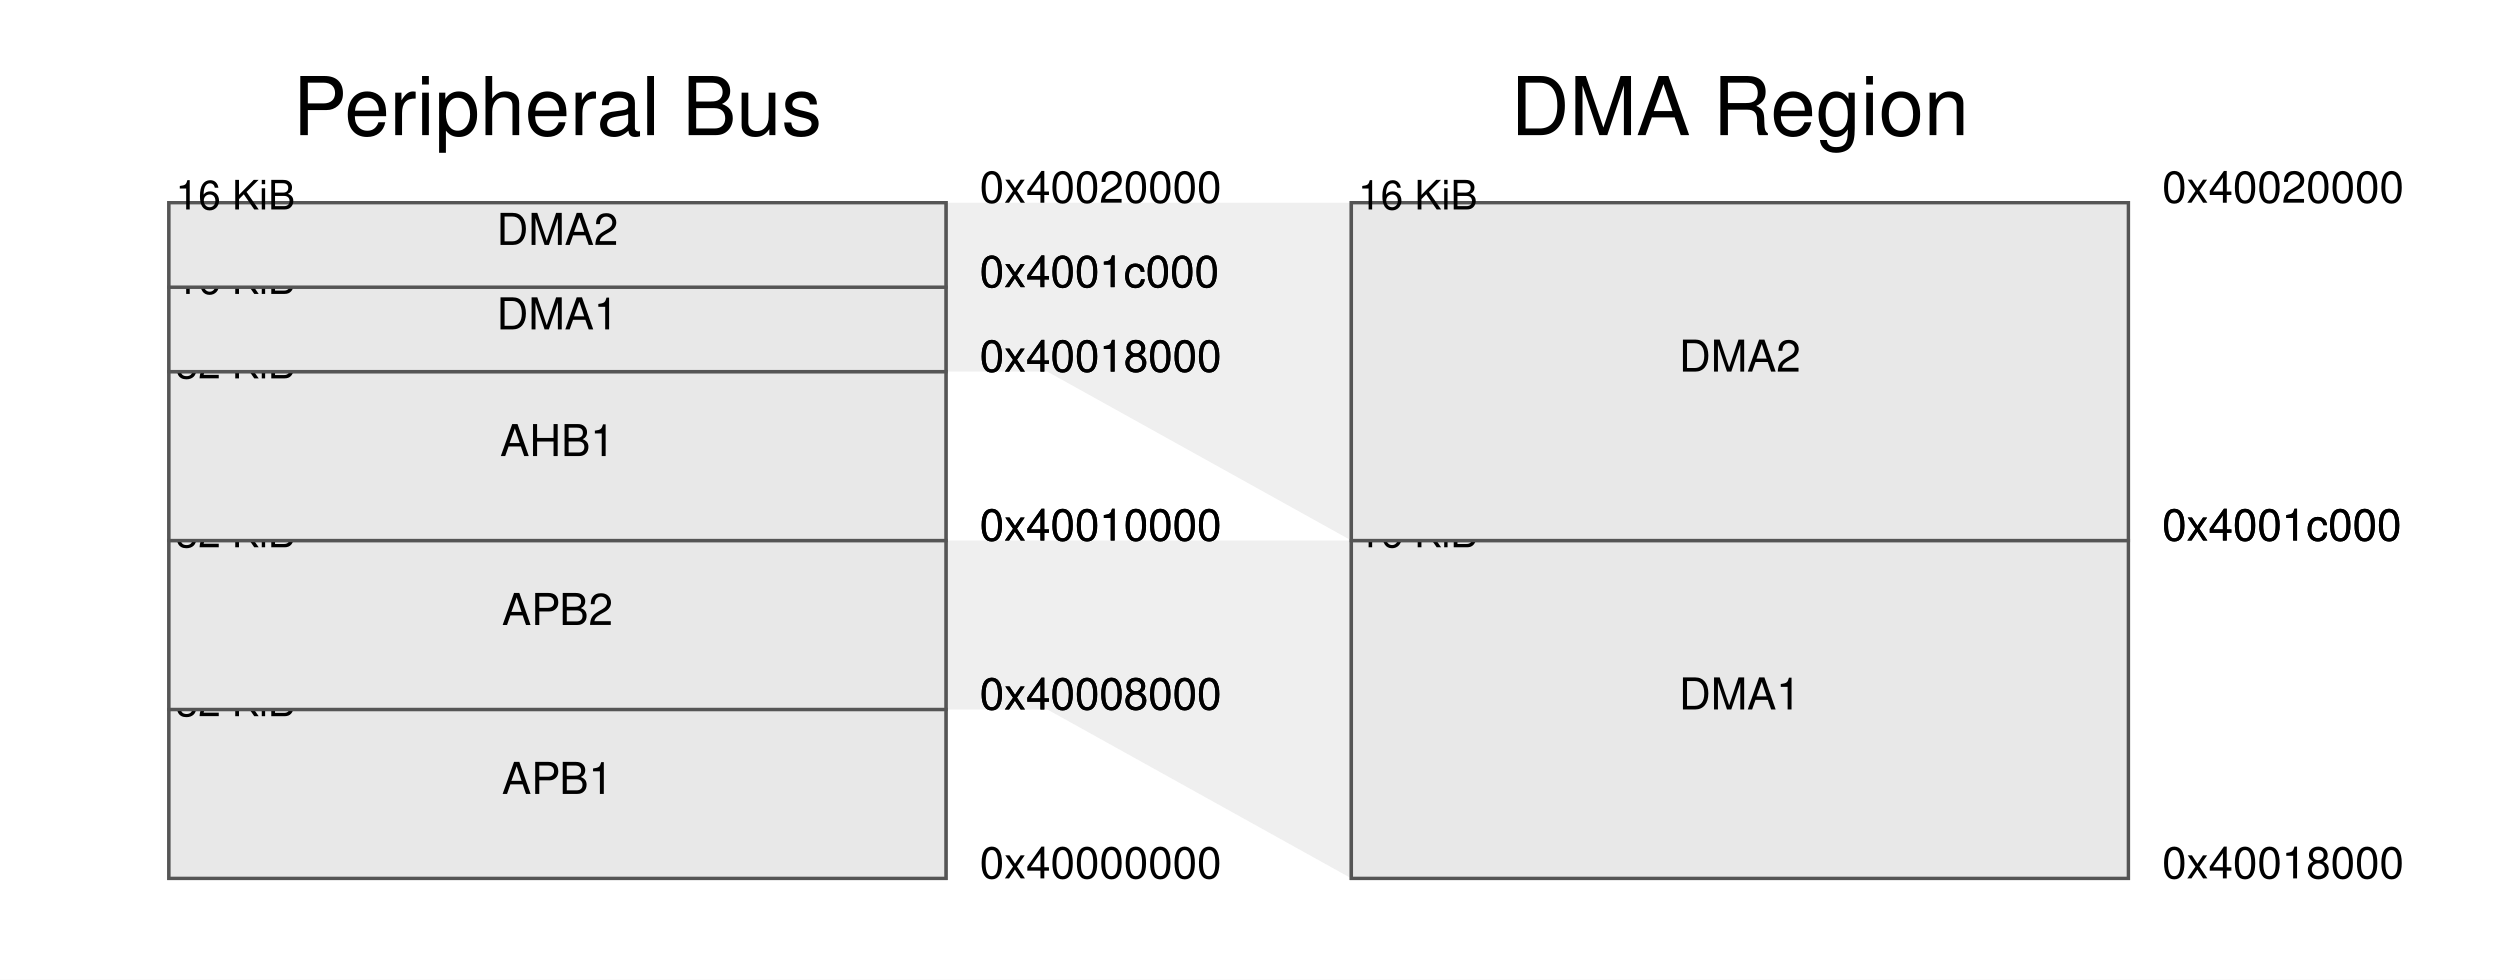
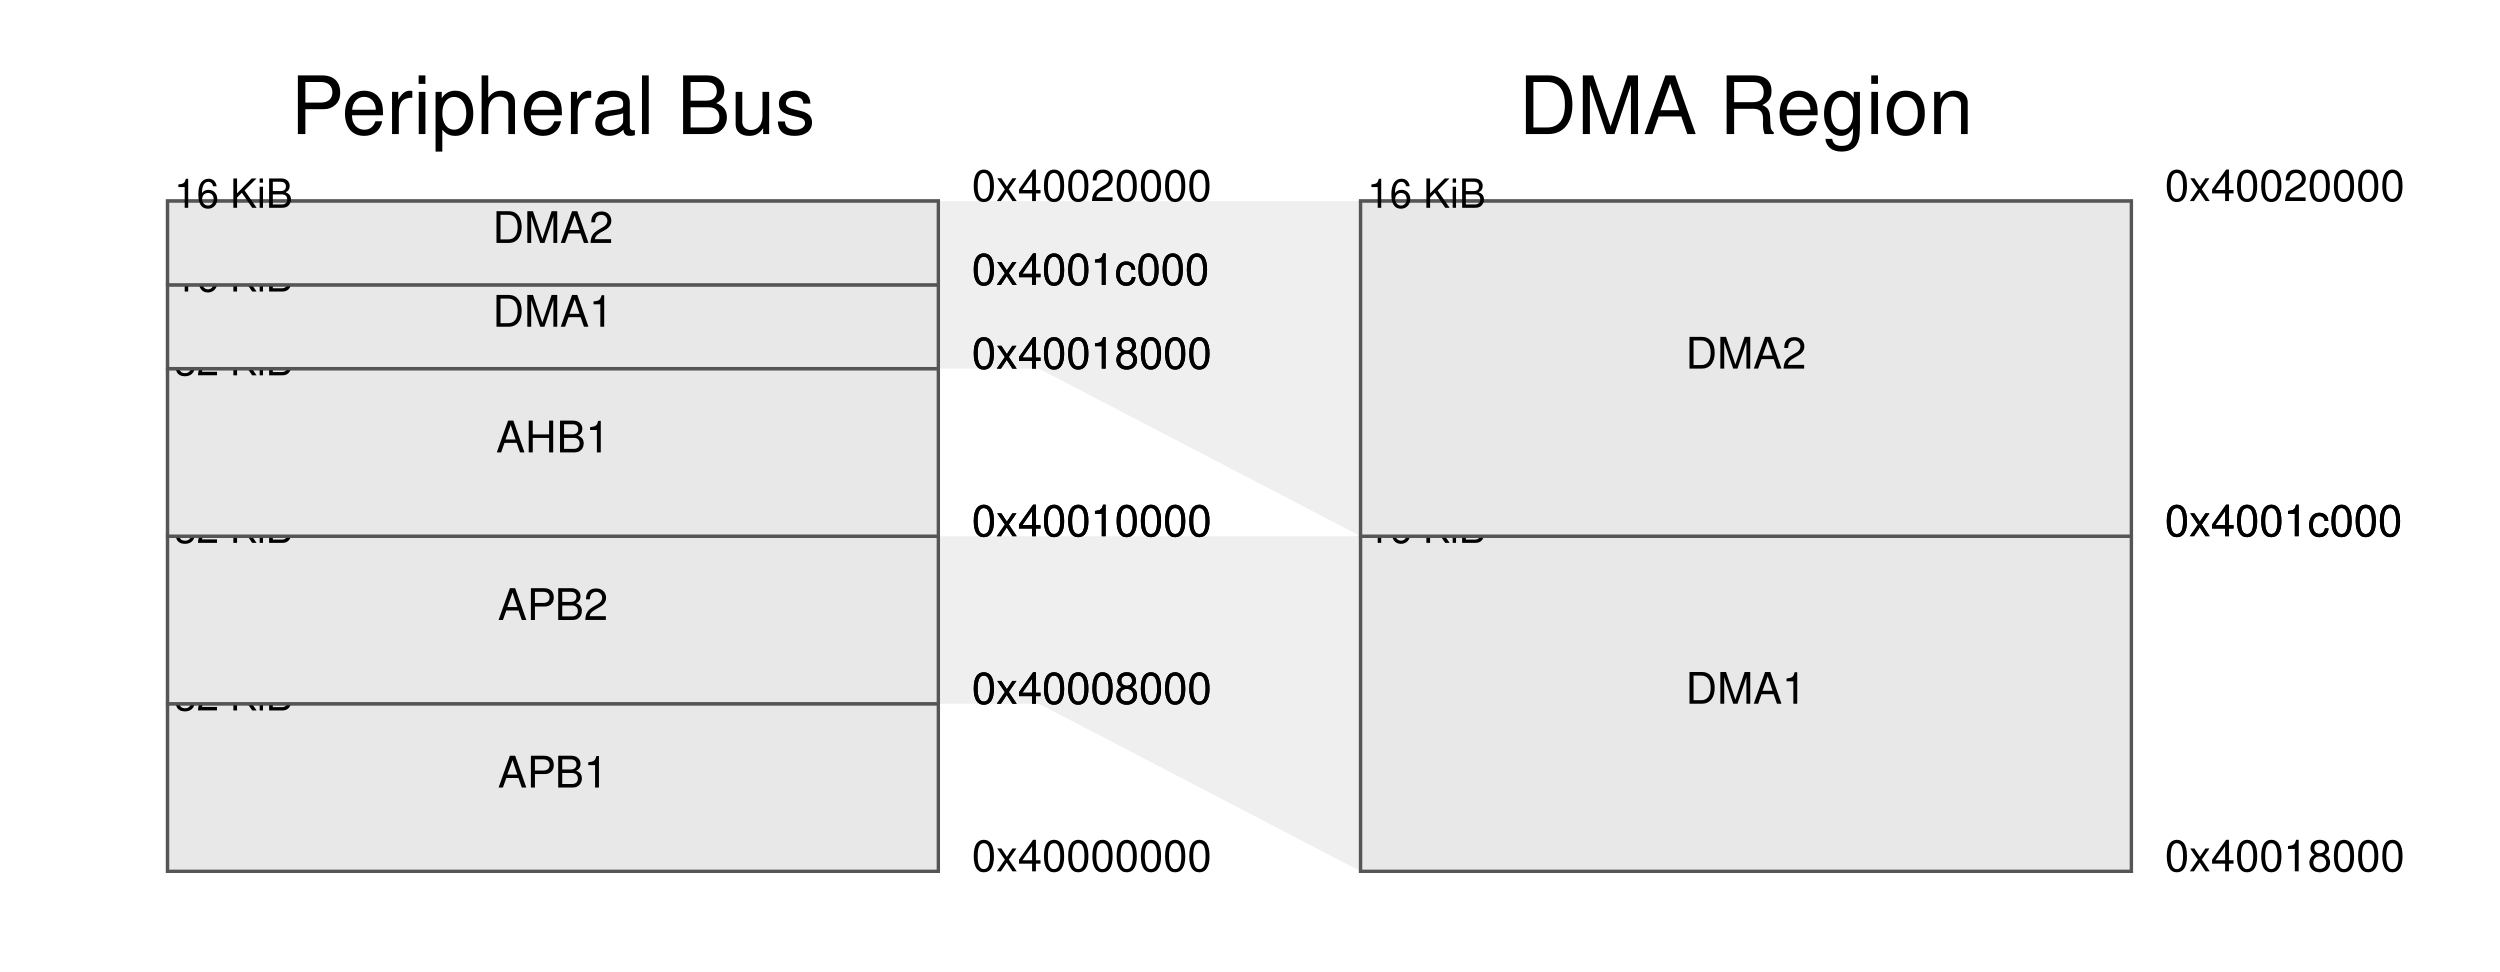
- <svg xmlns="http://www.w3.org/2000/svg" width="740" height="290" viewBox="0 0 740 290">
-   <rect x="0" y="0" width="740" height="290" fill="#ffffff" />
+ <svg xmlns="http://www.w3.org/2000/svg" width="746" height="290" viewBox="0 0 746 290">
+   <rect x="0" y="0" width="746" height="290" fill="#ffffff" />
  <g>
    <g>
-       <path d="M 280.0,110.0 L 310.0,110.0 L 400.0,160.0 L 400.0,60.0 L 310.0,60.0 L 280.0,60.0 Z" fill="#e8e8e8" stroke="none" opacity="0.7" />
+       <path d="M 280.0,110.0 L 310.0,110.0 L 406.0,160.0 L 406.0,60.0 L 310.0,60.0 L 280.0,60.0 Z" fill="#e8e8e8" stroke="none" opacity="0.7" />
    </g>
    <g>
-       <path d="M 280.0,210.0 L 310.0,210.0 L 400.0,260.0 L 400.0,160.0 L 310.0,160.0 L 280.0,160.0 Z" fill="#e8e8e8" stroke="none" opacity="0.7" />
+       <path d="M 280.0,210.0 L 310.0,210.0 L 406.0,260.0 L 406.0,160.0 L 310.0,160.0 L 280.0,160.0 Z" fill="#e8e8e8" stroke="none" opacity="0.7" />
    </g>
  </g>
  <g>
    <text x="115.0" y="-20" stroke="none" fill="#000000" stroke-width="0" font-size="24px" font-weight="normal" font-family="Helvetica" text-anchor="middle" alignment-baseline="middle" transform="translate(50.0,60.0)">Peripheral Bus</text>
    <g transform="translate(50.0,60.0)">
      <rect x="0" y="0" width="230.0" height="200.0" fill="#ffffff" stroke="#555555" stroke-width="1" />
      <rect x="0" y="150.0" width="230.0" height="50.0" fill="#e8e8e8" stroke="#555555" stroke-width="1" />
      <text x="115.0" y="175.0" stroke="none" fill="#000000" stroke-width="0" font-size="13" font-weight="normal" font-family="Helvetica" text-anchor="middle" alignment-baseline="middle">APB1</text>
      <text x="240.0" y="200.0" stroke="none" fill="#000000" stroke-width="0" font-size="13" font-weight="normal" font-family="Helvetica" text-anchor="start" alignment-baseline="middle">0x40000000</text>
      <text x="240.0" y="150.0" stroke="none" fill="#000000" stroke-width="0" font-size="13" font-weight="normal" font-family="Helvetica" text-anchor="start" alignment-baseline="middle">0x40008000</text>
      <text x="2" y="152.0" stroke="none" fill="#000000" stroke-width="0" font-size="12px" font-weight="normal" font-family="Helvetica" text-anchor="start" alignment-baseline="hanging">32 KiB</text>
      <rect x="0" y="100.0" width="230.0" height="50.0" fill="#e8e8e8" stroke="#555555" stroke-width="1" />
      <text x="115.0" y="125.0" stroke="none" fill="#000000" stroke-width="0" font-size="13" font-weight="normal" font-family="Helvetica" text-anchor="middle" alignment-baseline="middle">APB2</text>
      <text x="240.0" y="150.0" stroke="none" fill="#000000" stroke-width="0" font-size="13" font-weight="normal" font-family="Helvetica" text-anchor="start" alignment-baseline="middle">0x40008000</text>
      <text x="240.0" y="100.0" stroke="none" fill="#000000" stroke-width="0" font-size="13" font-weight="normal" font-family="Helvetica" text-anchor="start" alignment-baseline="middle">0x40010000</text>
      <text x="2" y="102.0" stroke="none" fill="#000000" stroke-width="0" font-size="12px" font-weight="normal" font-family="Helvetica" text-anchor="start" alignment-baseline="hanging">32 KiB</text>
      <rect x="0" y="50.0" width="230.0" height="50.0" fill="#e8e8e8" stroke="#555555" stroke-width="1" />
      <text x="115.0" y="75.0" stroke="none" fill="#000000" stroke-width="0" font-size="13" font-weight="normal" font-family="Helvetica" text-anchor="middle" alignment-baseline="middle">AHB1</text>
      <text x="240.0" y="100.0" stroke="none" fill="#000000" stroke-width="0" font-size="13" font-weight="normal" font-family="Helvetica" text-anchor="start" alignment-baseline="middle">0x40010000</text>
      <text x="240.0" y="50.0" stroke="none" fill="#000000" stroke-width="0" font-size="13" font-weight="normal" font-family="Helvetica" text-anchor="start" alignment-baseline="middle">0x40018000</text>
      <text x="2" y="52.0" stroke="none" fill="#000000" stroke-width="0" font-size="12px" font-weight="normal" font-family="Helvetica" text-anchor="start" alignment-baseline="hanging">32 KiB</text>
      <rect x="0" y="25.0" width="230.0" height="25.0" fill="#e8e8e8" stroke="#555555" stroke-width="1" />
      <text x="115.0" y="37.5" stroke="none" fill="#000000" stroke-width="0" font-size="13" font-weight="normal" font-family="Helvetica" text-anchor="middle" alignment-baseline="middle">DMA1</text>
      <text x="240.0" y="50.0" stroke="none" fill="#000000" stroke-width="0" font-size="13" font-weight="normal" font-family="Helvetica" text-anchor="start" alignment-baseline="middle">0x40018000</text>
      <text x="240.0" y="25.0" stroke="none" fill="#000000" stroke-width="0" font-size="13" font-weight="normal" font-family="Helvetica" text-anchor="start" alignment-baseline="middle">0x4001c000</text>
      <text x="2" y="27.0" stroke="none" fill="#000000" stroke-width="0" font-size="12px" font-weight="normal" font-family="Helvetica" text-anchor="start" alignment-baseline="hanging">16 KiB</text>
      <rect x="0" y="0.0" width="230.0" height="25.0" fill="#e8e8e8" stroke="#555555" stroke-width="1" />
      <text x="115.0" y="12.5" stroke="none" fill="#000000" stroke-width="0" font-size="13" font-weight="normal" font-family="Helvetica" text-anchor="middle" alignment-baseline="middle">DMA2</text>
      <text x="240.0" y="25.0" stroke="none" fill="#000000" stroke-width="0" font-size="13" font-weight="normal" font-family="Helvetica" text-anchor="start" alignment-baseline="middle">0x4001c000</text>
      <text x="240.0" y="0.0" stroke="none" fill="#000000" stroke-width="0" font-size="13" font-weight="normal" font-family="Helvetica" text-anchor="start" alignment-baseline="middle">0x40020000</text>
      <text x="2" y="2.0" stroke="none" fill="#000000" stroke-width="0" font-size="12px" font-weight="normal" font-family="Helvetica" text-anchor="start" alignment-baseline="hanging">16 KiB</text>
    </g>
  </g>
  <g>
-     <text x="115.0" y="-20" stroke="none" fill="#000000" stroke-width="0" font-size="24px" font-weight="normal" font-family="Helvetica" text-anchor="middle" alignment-baseline="middle" transform="translate(400.0,60.0)">DMA Region</text>
-     <g transform="translate(400.0,60.0)">
+     <text x="115.0" y="-20" stroke="none" fill="#000000" stroke-width="0" font-size="24px" font-weight="normal" font-family="Helvetica" text-anchor="middle" alignment-baseline="middle" transform="translate(406.0,60.0)">DMA Region</text>
+     <g transform="translate(406.0,60.0)">
      <rect x="0" y="0" width="230.0" height="200.0" fill="#ffffff" stroke="#555555" stroke-width="1" />
      <rect x="0" y="100.0" width="230.0" height="100.0" fill="#e8e8e8" stroke="#555555" stroke-width="1" />
      <text x="115.0" y="150.0" stroke="none" fill="#000000" stroke-width="0" font-size="13" font-weight="normal" font-family="Helvetica" text-anchor="middle" alignment-baseline="middle">DMA1</text>
      <text x="240.0" y="200.0" stroke="none" fill="#000000" stroke-width="0" font-size="13" font-weight="normal" font-family="Helvetica" text-anchor="start" alignment-baseline="middle">0x40018000</text>
      <text x="240.0" y="100.0" stroke="none" fill="#000000" stroke-width="0" font-size="13" font-weight="normal" font-family="Helvetica" text-anchor="start" alignment-baseline="middle">0x4001c000</text>
      <text x="2" y="102.0" stroke="none" fill="#000000" stroke-width="0" font-size="12px" font-weight="normal" font-family="Helvetica" text-anchor="start" alignment-baseline="hanging">16 KiB</text>
      <rect x="0" y="0.0" width="230.0" height="100.0" fill="#e8e8e8" stroke="#555555" stroke-width="1" />
      <text x="115.0" y="50.0" stroke="none" fill="#000000" stroke-width="0" font-size="13" font-weight="normal" font-family="Helvetica" text-anchor="middle" alignment-baseline="middle">DMA2</text>
      <text x="240.0" y="100.0" stroke="none" fill="#000000" stroke-width="0" font-size="13" font-weight="normal" font-family="Helvetica" text-anchor="start" alignment-baseline="middle">0x4001c000</text>
      <text x="240.0" y="0.0" stroke="none" fill="#000000" stroke-width="0" font-size="13" font-weight="normal" font-family="Helvetica" text-anchor="start" alignment-baseline="middle">0x40020000</text>
      <text x="2" y="2.0" stroke="none" fill="#000000" stroke-width="0" font-size="12px" font-weight="normal" font-family="Helvetica" text-anchor="start" alignment-baseline="hanging">16 KiB</text>
    </g>
  </g>
  <g>
    <g transform="translate(50.0,60.0)" />
-     <g transform="translate(400.0,60.0)" />
+     <g transform="translate(406.0,60.0)" />
  </g>
  <g>
    <g transform="translate(50.0,60.0)">
      <g />
      <g />
      <g />
      <g />
      <g />
    </g>
-     <g transform="translate(400.0,60.0)">
+     <g transform="translate(406.0,60.0)">
      <g />
      <g />
    </g>
  </g>
</svg>
